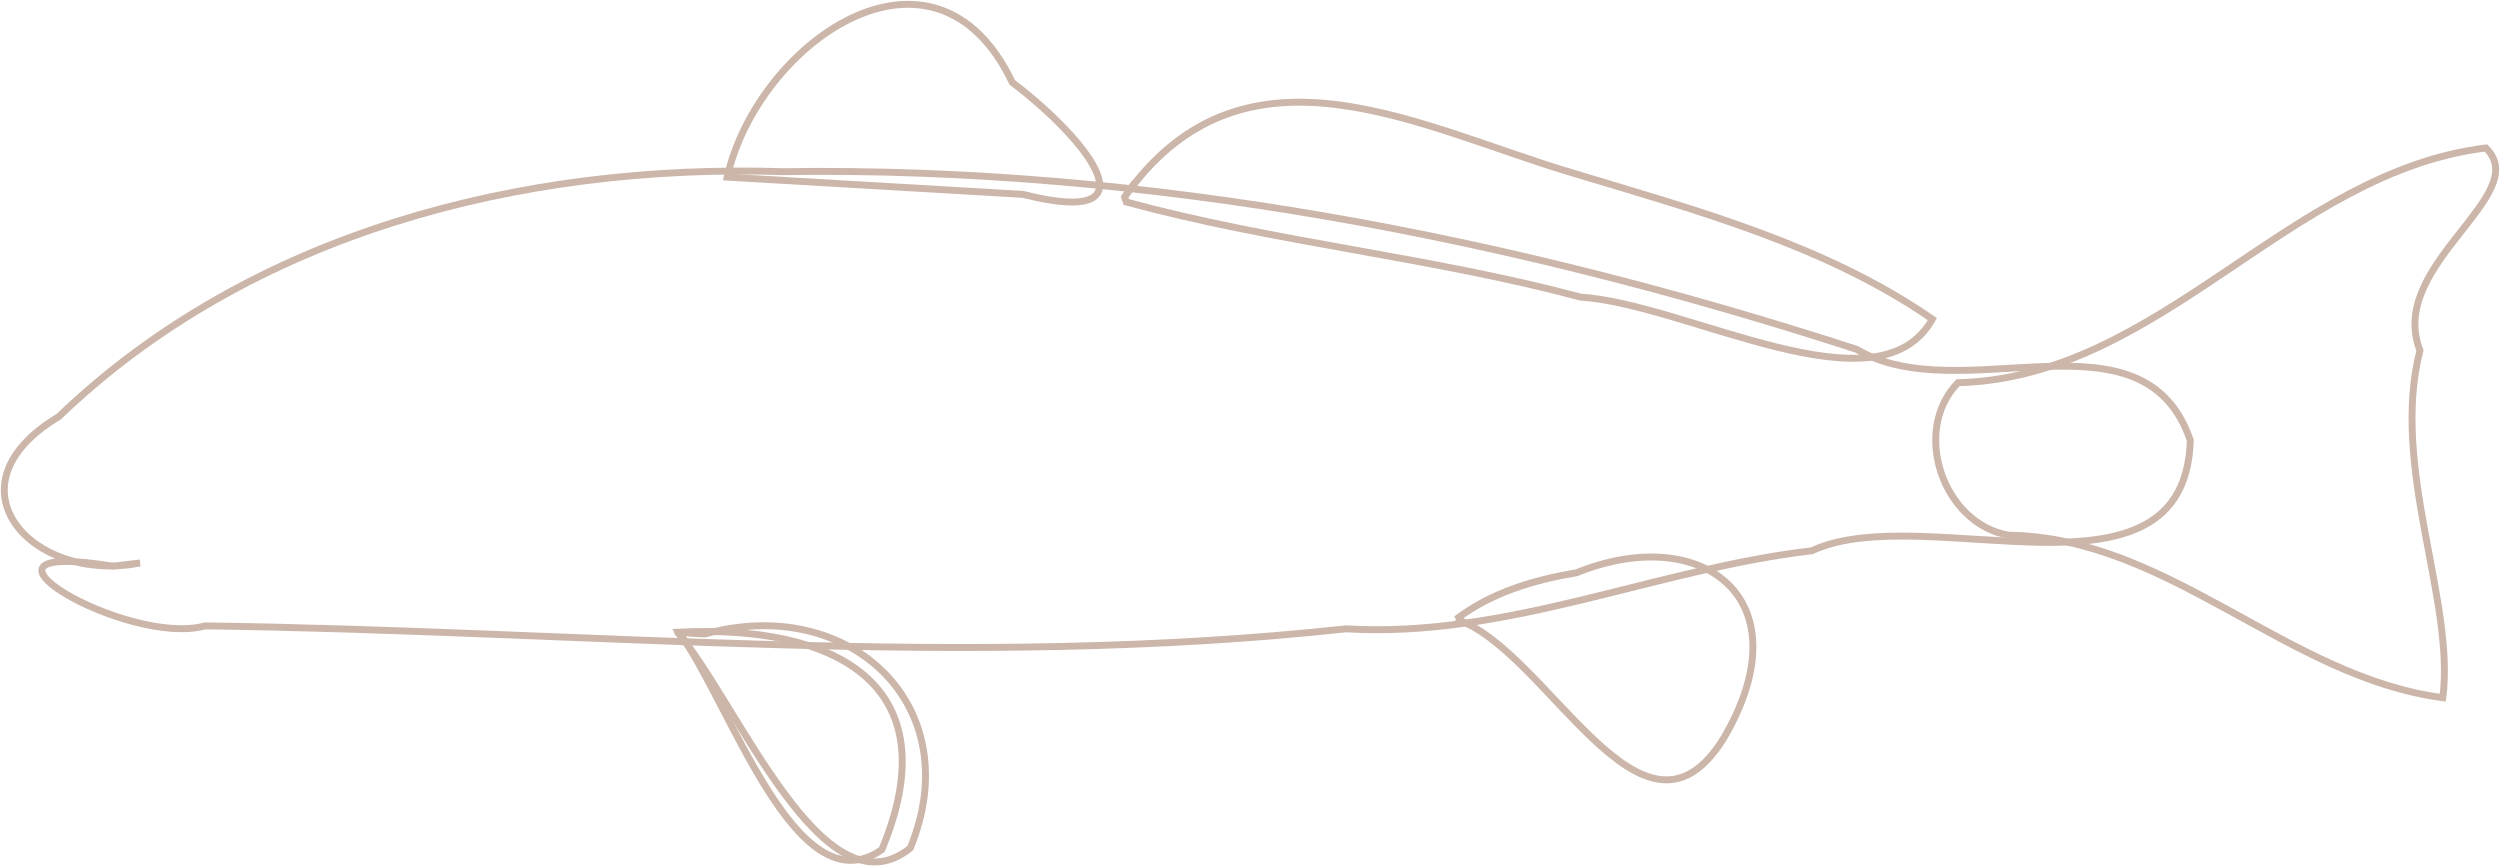
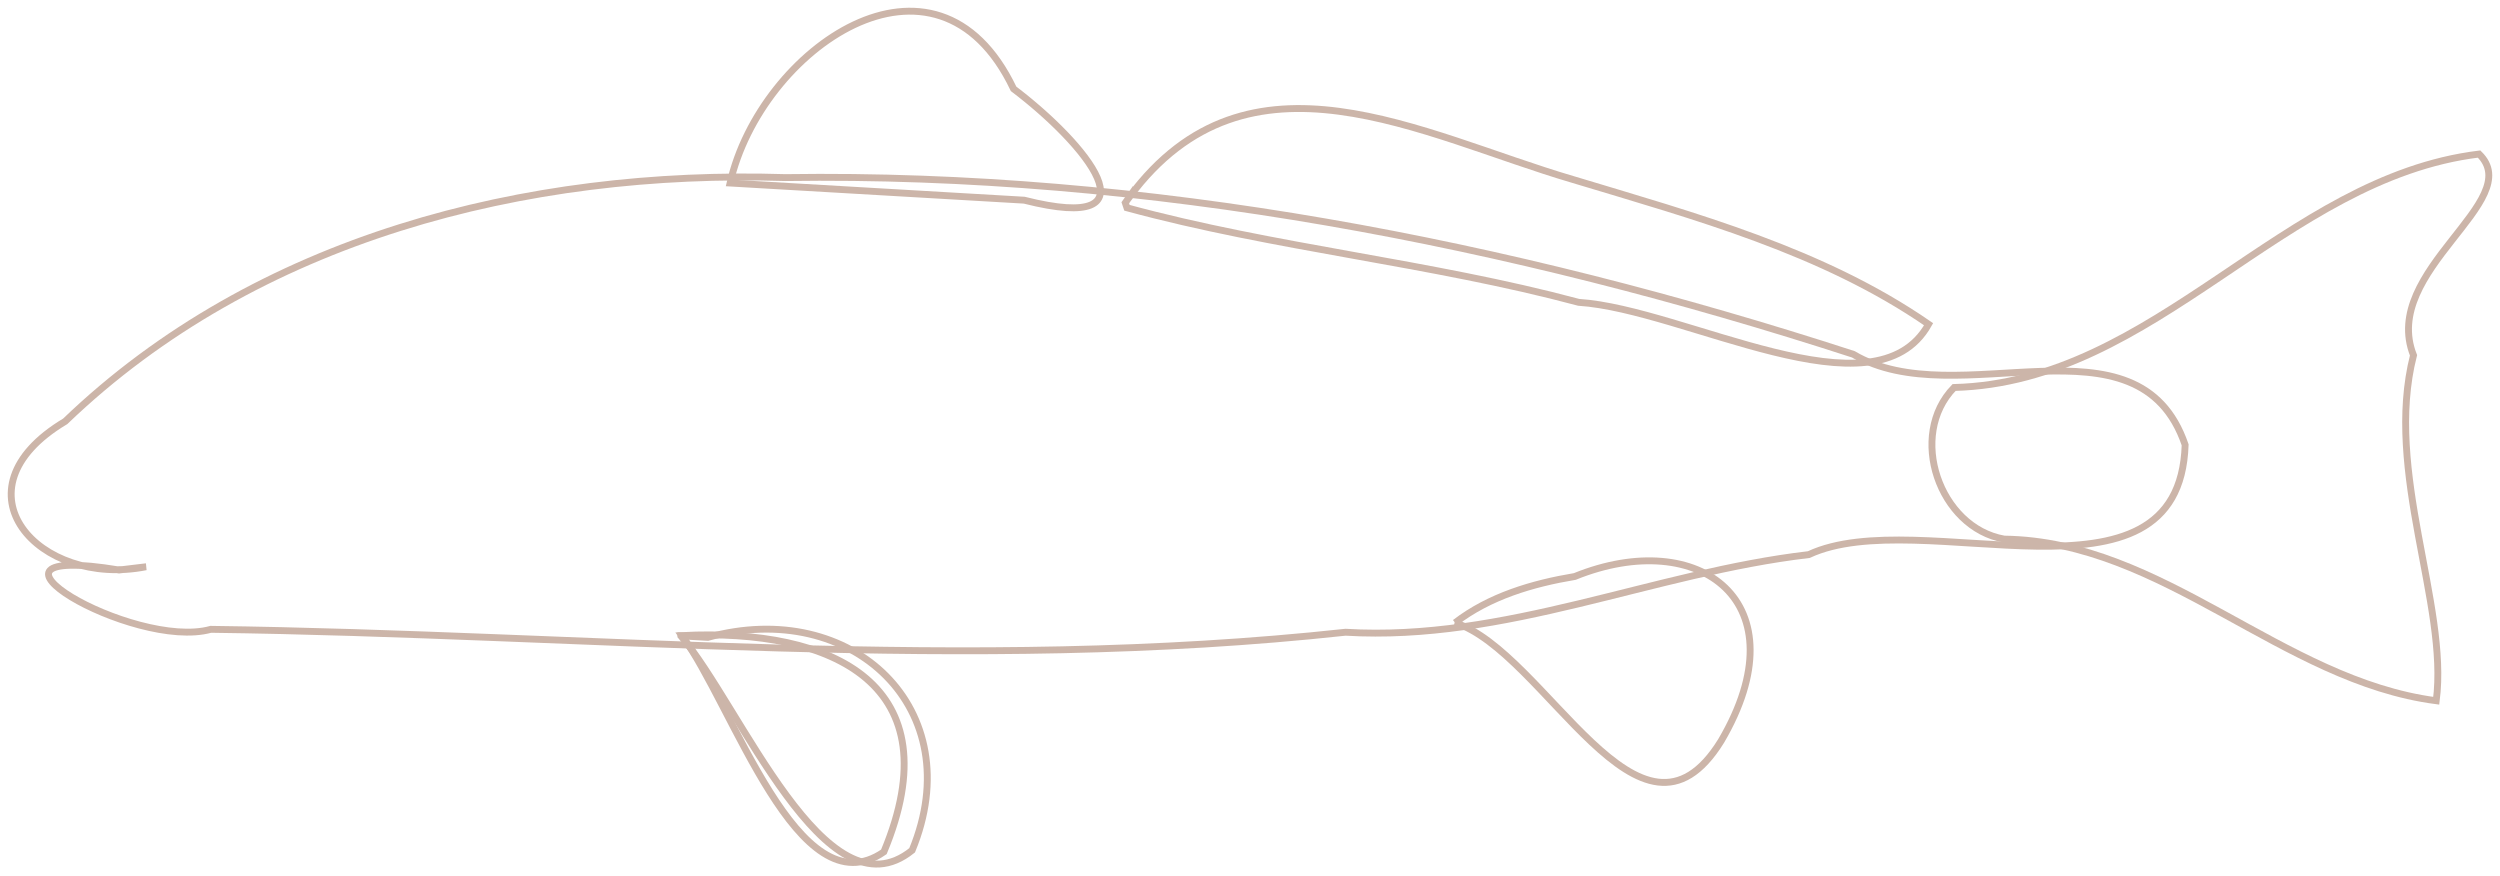
- <svg xmlns="http://www.w3.org/2000/svg" width="361.143" height="125.142" id="svg7095" version="1.1">
+ <svg xmlns="http://www.w3.org/2000/svg" width="363.143" height="127.142" id="svg7095" version="1.1">
  <defs id="defs7097" />
-   <g id="layer1" transform="translate(-194.4282,-469.791)">
+   <g id="layer1" transform="translate(-193.4282,-468.791)">
    <g transform="matrix(1.25,0,0,-1.25,-626.3489,865.6205)" id="g6568" style="fill:none;stroke:#CCB5A9;stroke-opacity:1;stroke-width:1px">
      <path vector-effect="non-scaling-stroke" style="fill:none;stroke:#CCB5A9;stroke-opacity:1;stroke-width:1px" d="m 672.779,251.601 c -12.464,-2.465 -22.747,8.91 -9.377,16.902 22.198,21.323 53.586,29.263 83.674,28.323 42.177,0.607 84.119,-7.549 124.118,-20.537 12.06,-7.155 33.115,5.388 38.554,-10.521 -0.651,-20.462 -30.77,-6.695 -43.73,-12.751 -18.131,-2.118 -35.271,-10.134 -53.843,-9.023 -43.819,-4.771 -87.94,-0.225 -131.858,0.338 -8.984,-2.497 -30.626,10.194 -10.659,6.894 l 3.12,0.375 z" id="path262" />
      <path vector-effect="non-scaling-stroke" style="fill:none;stroke:#CCB5A9;stroke-opacity:1;stroke-width:1px" d="m 740.659,296.195 c 3.531,15.543 23.939,29.854 32.947,10.944 8.329,-6.304 17.202,-16.976 1.235,-12.938 -11.394,0.665 -22.788,1.329 -34.182,1.994 z" id="path266" />
      <path vector-effect="non-scaling-stroke" style="fill:none;stroke:#CCB5A9;stroke-opacity:1;stroke-width:1px" d="m 787.083,294.599 c 13.824,18.631 33.889,7.183 51.502,2.011 14.206,-4.289 29.006,-8.298 41.351,-16.823 -6.246,-11.174 -28.243,1.737 -40.664,2.544 -17.281,4.627 -35.351,6.323 -52.493,10.988 l -0.193,0.581 0.497,0.7 z" id="path270" />
      <path vector-effect="non-scaling-stroke" style="fill:none;stroke:#CCB5A9;stroke-opacity:1;stroke-width:1px" d="m 882.896,272.433 c 23.455,0.611 38.198,24.328 61.008,27.13 5.583,-5.449 -11.509,-13.534 -7.619,-23.389 -3.45,-13.516 4.085,-28.948 2.643,-40.141 -17.962,2.35 -31.701,18.545 -50.213,18.784 -7.548,1.334 -11.23,12.058 -5.819,17.616 z" id="path274" />
      <path vector-effect="non-scaling-stroke" style="fill:none;stroke:#CCB5A9;stroke-opacity:1;stroke-width:1px" d="m 824.908,245.096 c 10.532,-3.416 21.485,-29.017 30.921,-13.731 9.455,16.11 -2.516,24.983 -17.003,19.109 -4.927,-0.825 -9.901,-2.293 -13.917,-5.378 z" id="path278" />
      <path vector-effect="non-scaling-stroke" style="fill:none;stroke:#CCB5A9;stroke-opacity:1;stroke-width:1px" d="m 734.942,243.57 c 6.944,-8.103 16.815,-33.036 26.875,-24.916 6.769,16.426 -6.976,29.394 -23.74,24.742 l -3.135,0.175 z" id="path282" />
      <path vector-effect="non-scaling-stroke" style="fill:none;stroke:#CCB5A9;stroke-opacity:1;stroke-width:1px" d="m 735.065,243.607 c 5.963,-8.046 13.503,-32.055 23.467,-25.135 8.1,19.437 -5.874,26.033 -23.467,25.135 z" id="path286" />
    </g>
  </g>
</svg>
